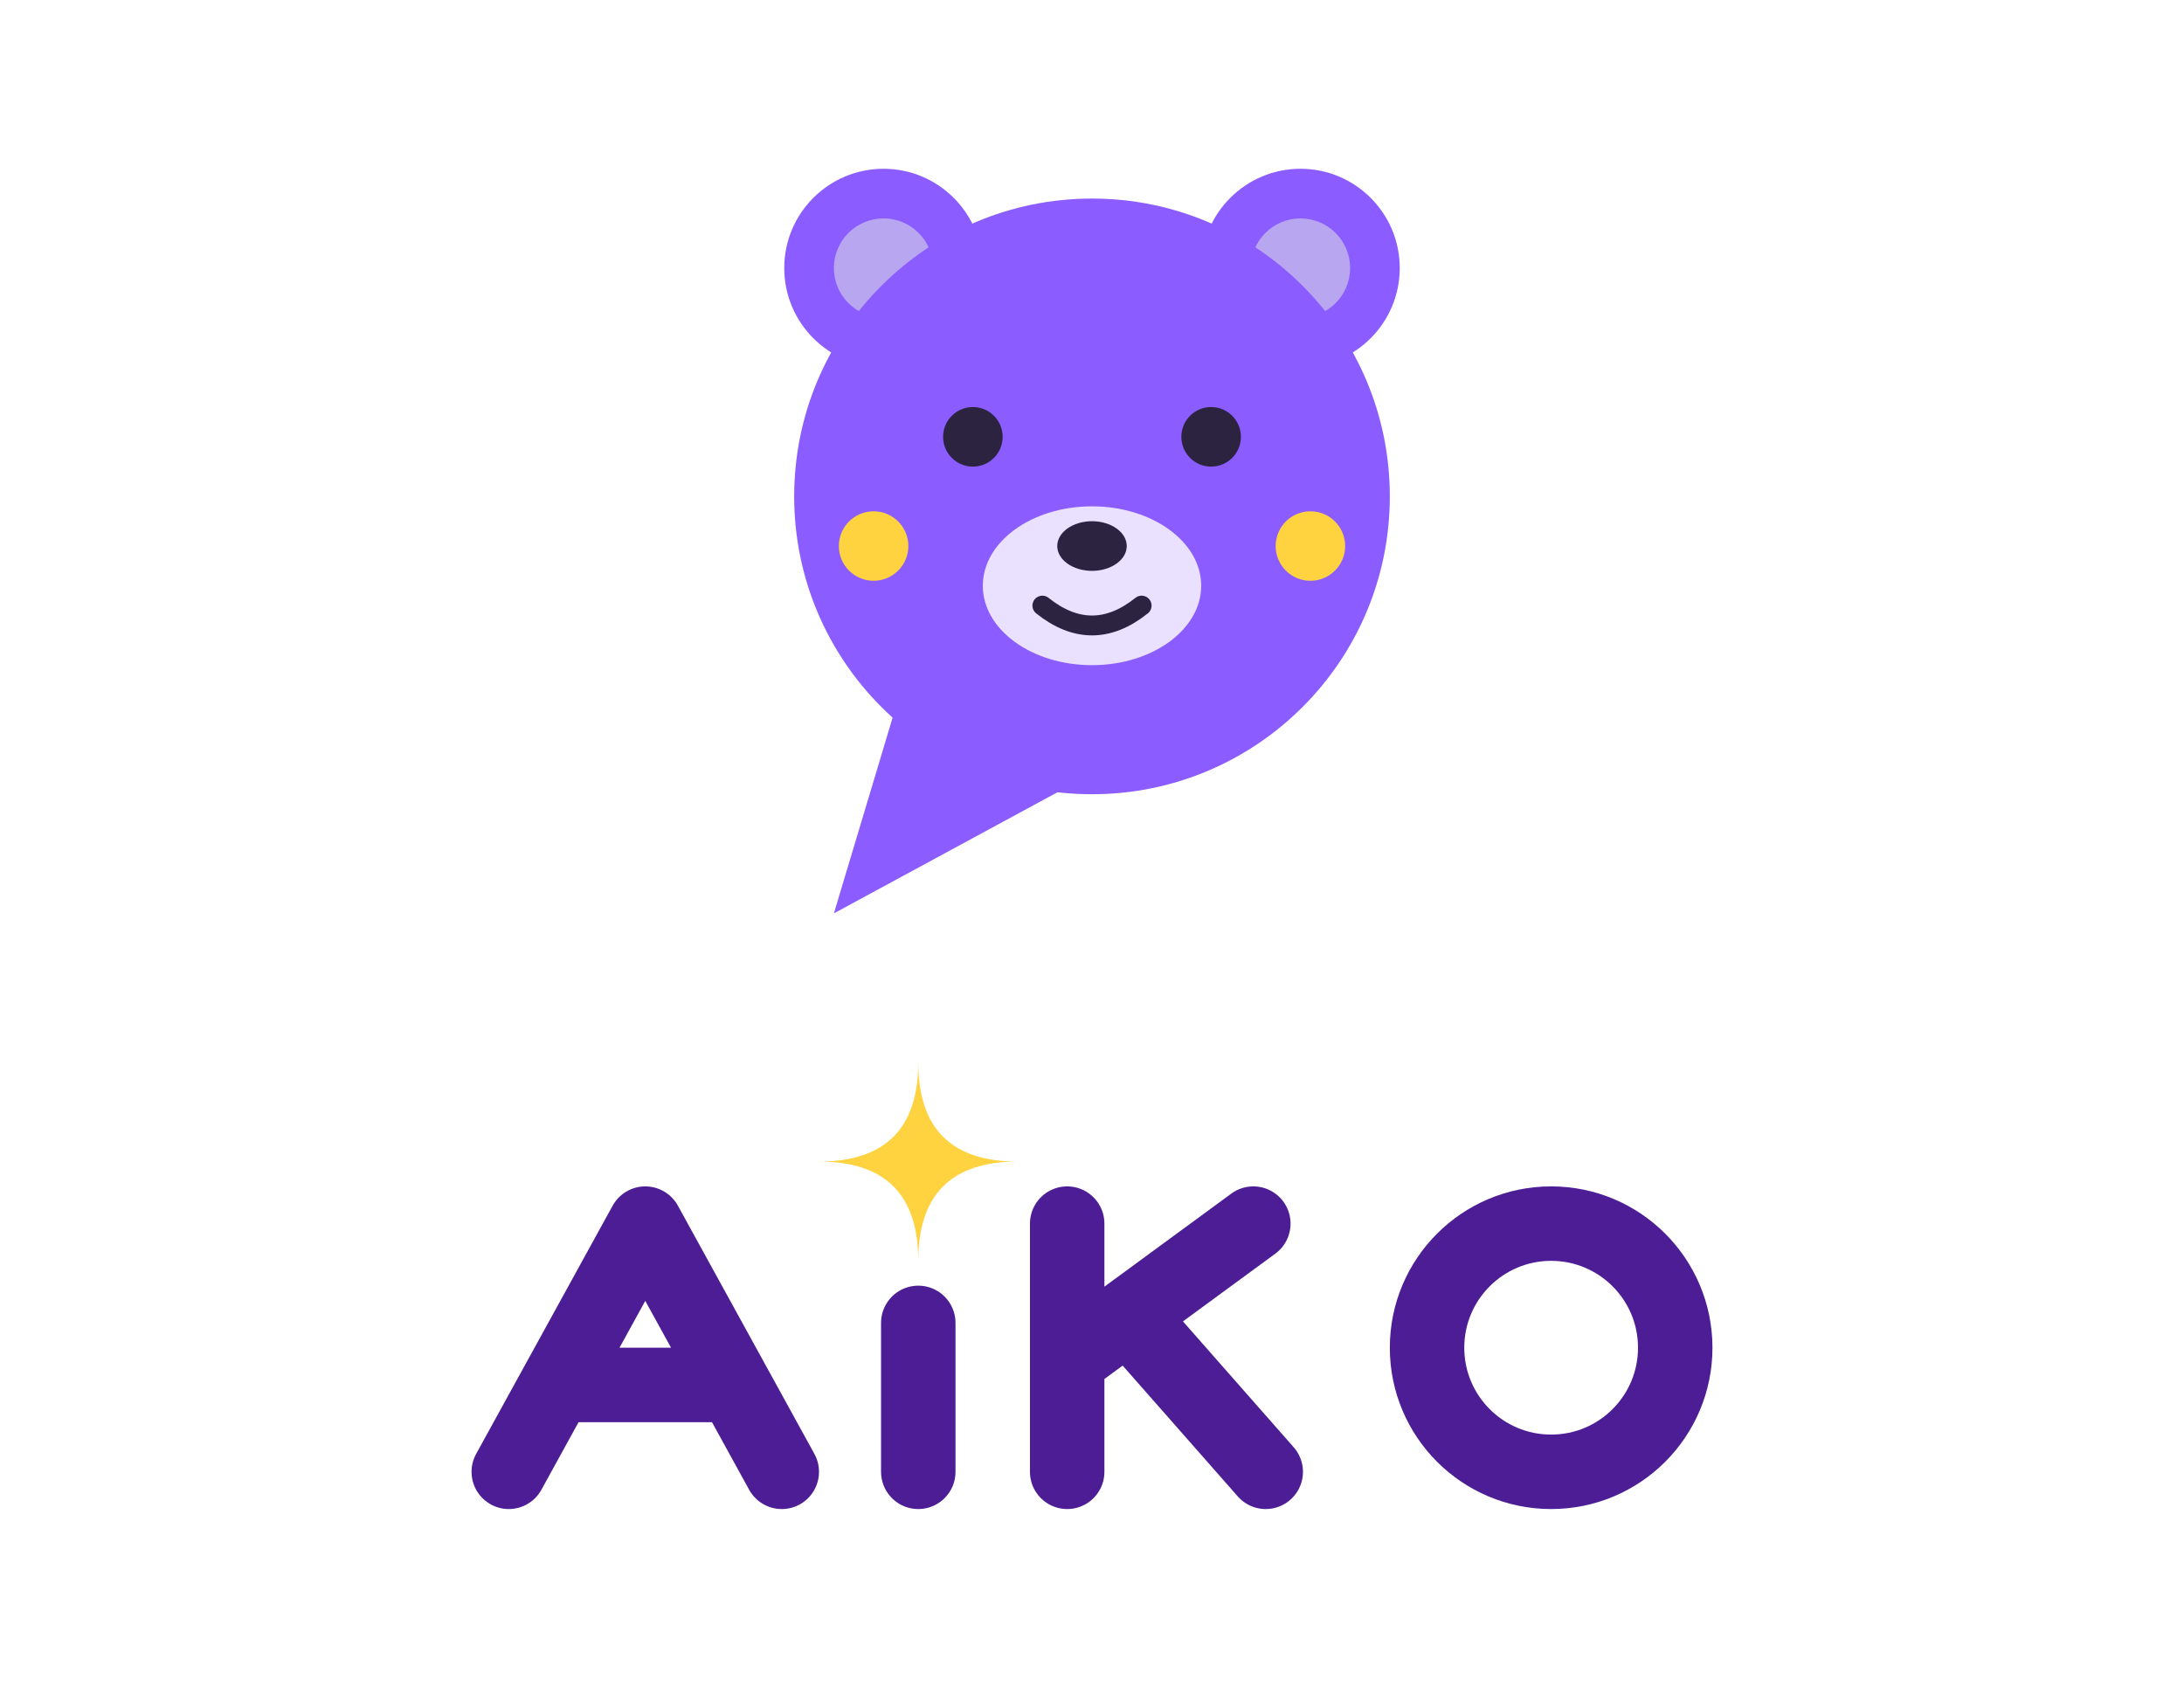
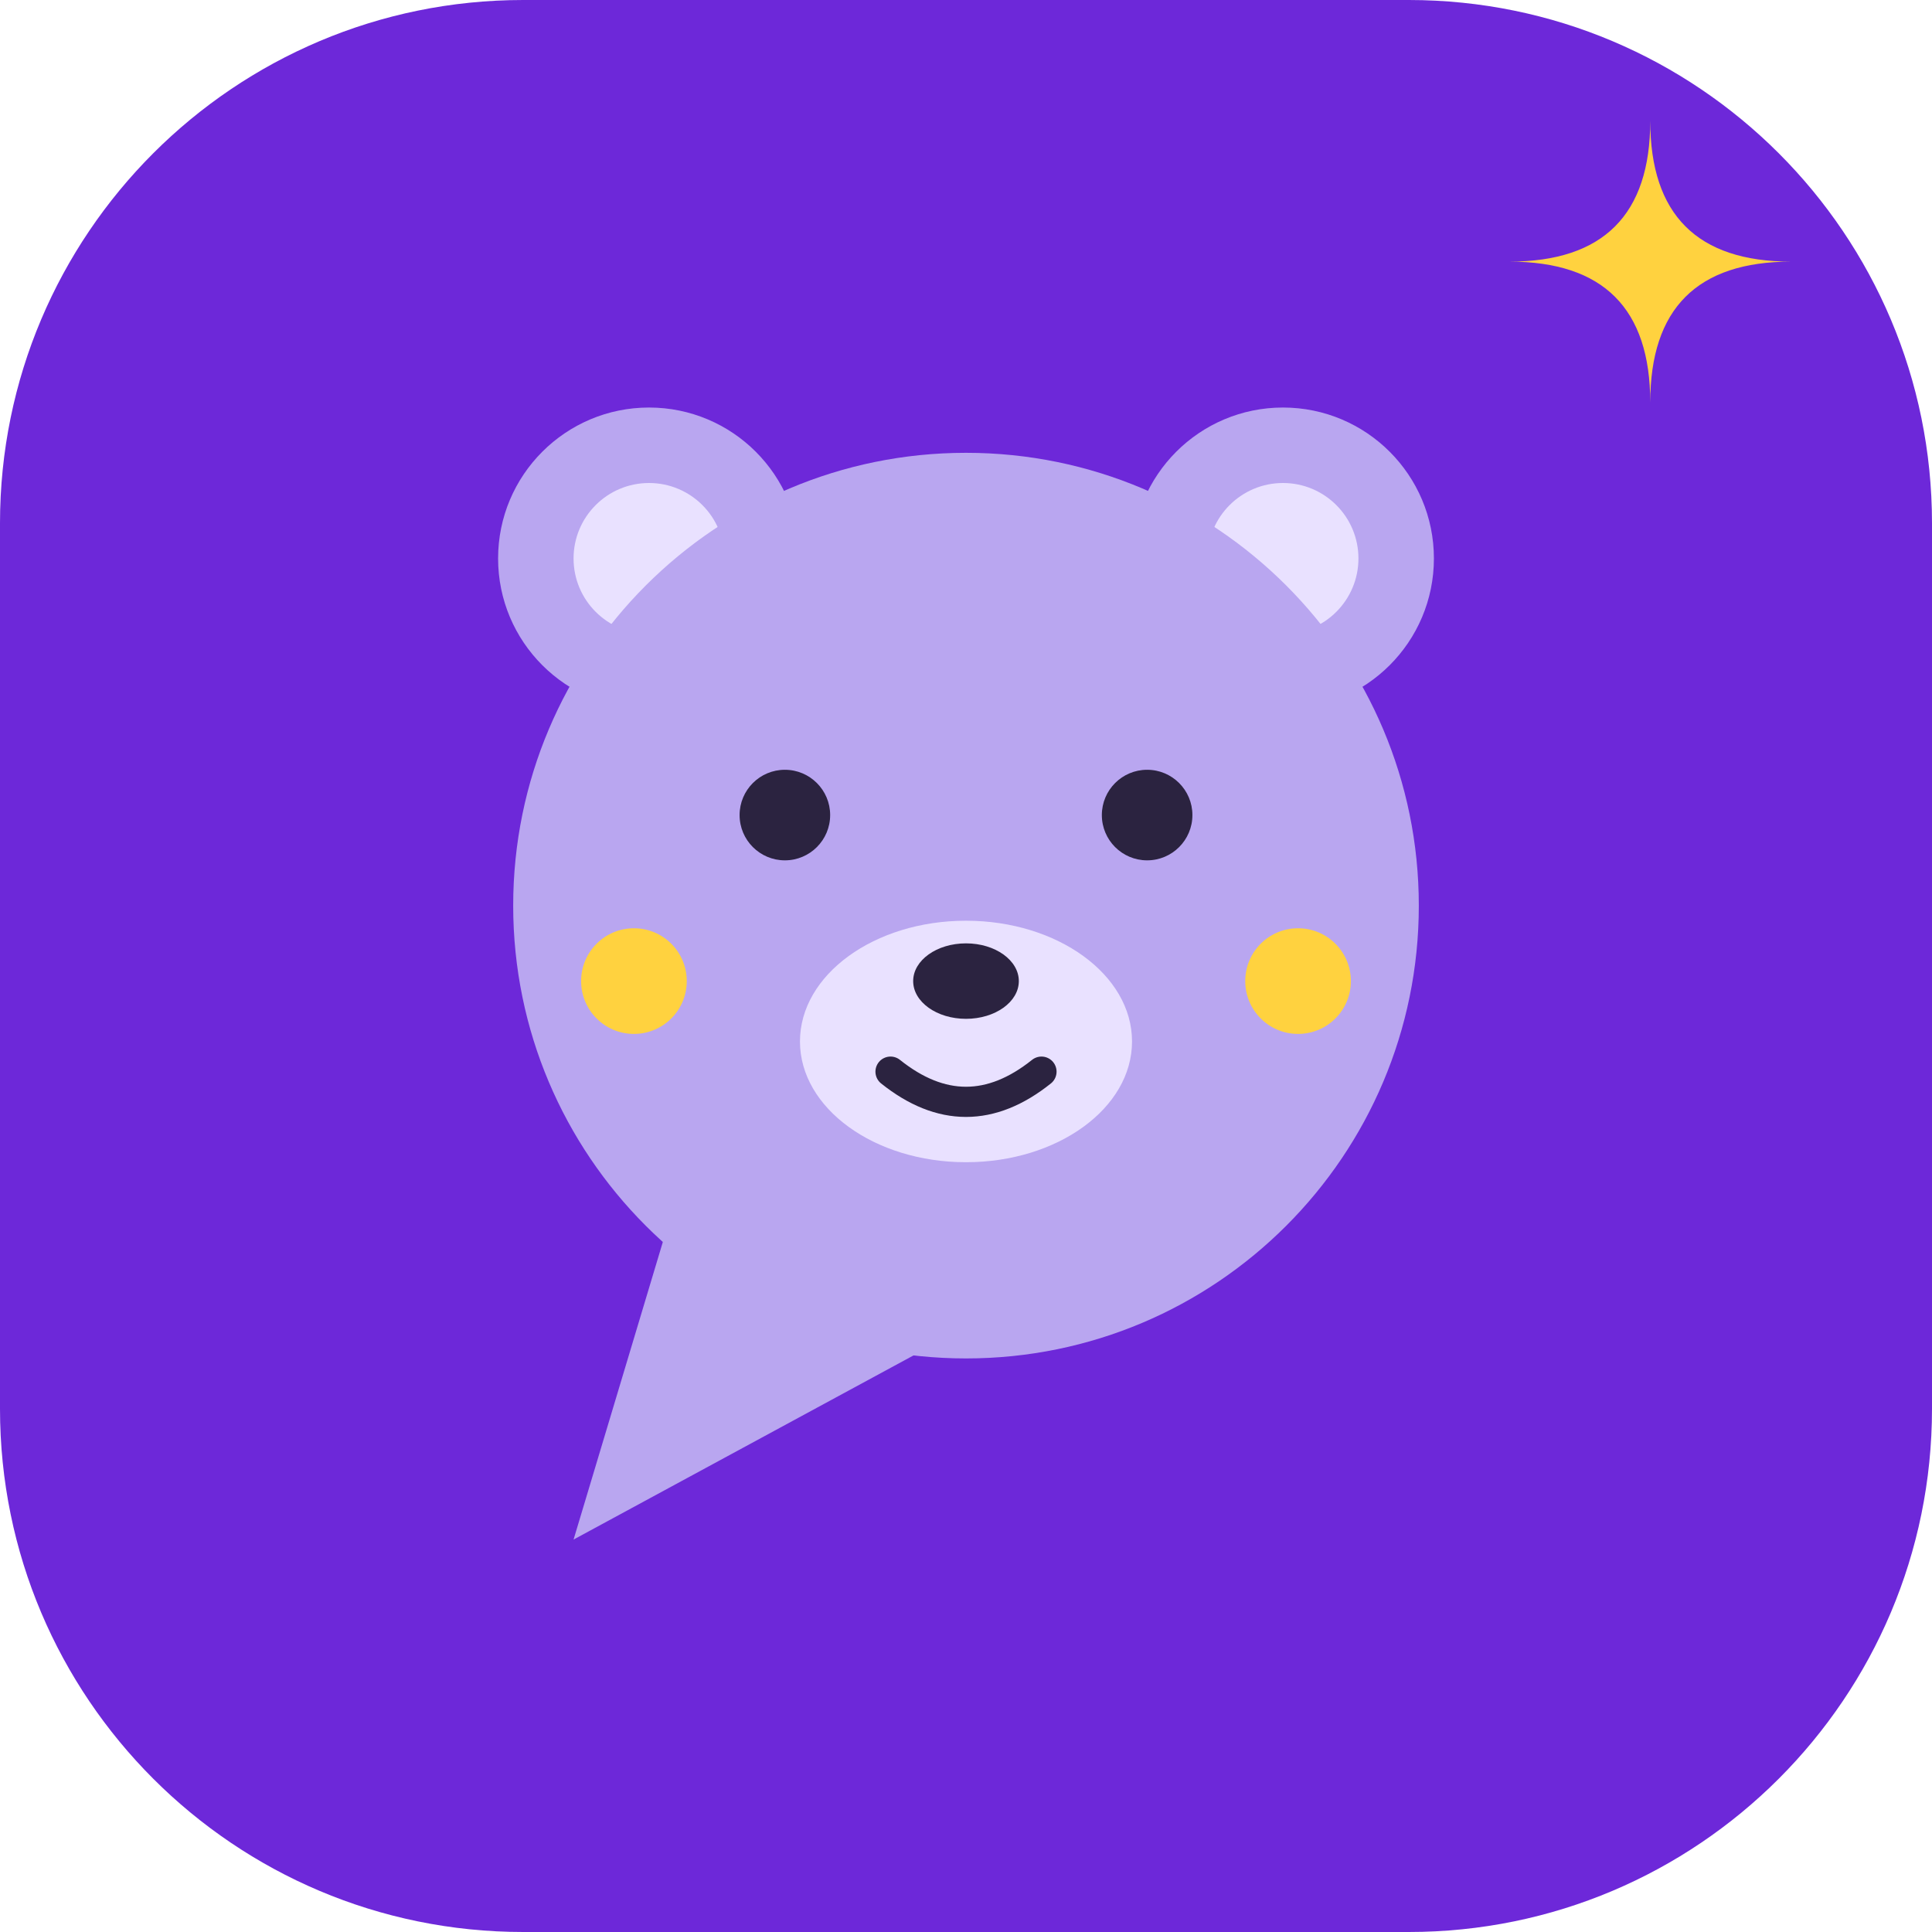
- <svg xmlns="http://www.w3.org/2000/svg" viewBox="0 0 220 172" role="img" aria-label="AiKO">
-   <g transform="translate(110 50)">
-     <circle cx="-21" cy="-23" r="10" fill="#8B5CFF" />
-     <circle cx="21" cy="-23" r="10" fill="#8B5CFF" />
-     <circle cx="-21" cy="-23" r="5" fill="#B9A6F0" />
-     <circle cx="21" cy="-23" r="5" fill="#B9A6F0" />
-     <path d="M-20 22L-26 42L-2 29Z" fill="#8B5CFF" />
-     <circle cx="0" cy="0" r="30" fill="#8B5CFF" />
+ <svg xmlns="http://www.w3.org/2000/svg" viewBox="0 0 96 96" role="img" aria-label="AiKO">
+   <rect width="96" height="96" rx="26" fill="#6D28D9" />
+   <g transform="translate(48 45) scale(.75)">
+     <circle cx="-21" cy="-23" r="10" fill="#B9A6F0" />
+     <circle cx="21" cy="-23" r="10" fill="#B9A6F0" />
+     <circle cx="-21" cy="-23" r="5" fill="#E9E1FF" />
+     <circle cx="21" cy="-23" r="5" fill="#E9E1FF" />
+     <path d="M-20 22L-26 42L-2 29Z" fill="#B9A6F0" />
+     <circle cx="0" cy="0" r="30" fill="#B9A6F0" />
    <ellipse cx="0" cy="9" rx="11" ry="8" fill="#E9E1FF" />
    <ellipse cx="0" cy="5" rx="3.5" ry="2.5" fill="#2B2340" />
    <circle cx="-12" cy="-6" r="3" fill="#2B2340" />
    <circle cx="12" cy="-6" r="3" fill="#2B2340" />
    <path d="M-5 11Q0 15 5 11" fill="none" stroke="#2B2340" stroke-width="2" stroke-linecap="round" />
    <circle cx="-22" cy="5" r="3.5" fill="#FFD23F" />
    <circle cx="22" cy="5" r="3.5" fill="#FFD23F" />
  </g>
-   <g transform="translate(110 152) scale(1.25)">
-     <g fill="none" stroke="#4C1D95" stroke-width="6" stroke-linecap="round" stroke-linejoin="round">
-       <path d="M-47 -3L-36 -23L-25 -3M-42 -10H-30" />
-       <path d="M-14 -15V-3" />
-       <path d="M-2 -23V-3M13 -23L-2 -12M3 -15.5L14 -3" />
-       <circle cx="37" cy="-13" r="10" />
-     </g>
-     <path d="M0 -8Q0 0 8 0Q0 0 0 8Q0 0 -8 0Q0 0 0 -8Z" transform="translate(-14 -28)" fill="#FFD23F" />
-   </g>
+   <path d="M0 -8Q0 0 8 0Q0 0 0 8Q0 0 -8 0Q0 0 0 -8Z" transform="translate(82 13) scale(.875)" fill="#FFD23F" />
</svg>
